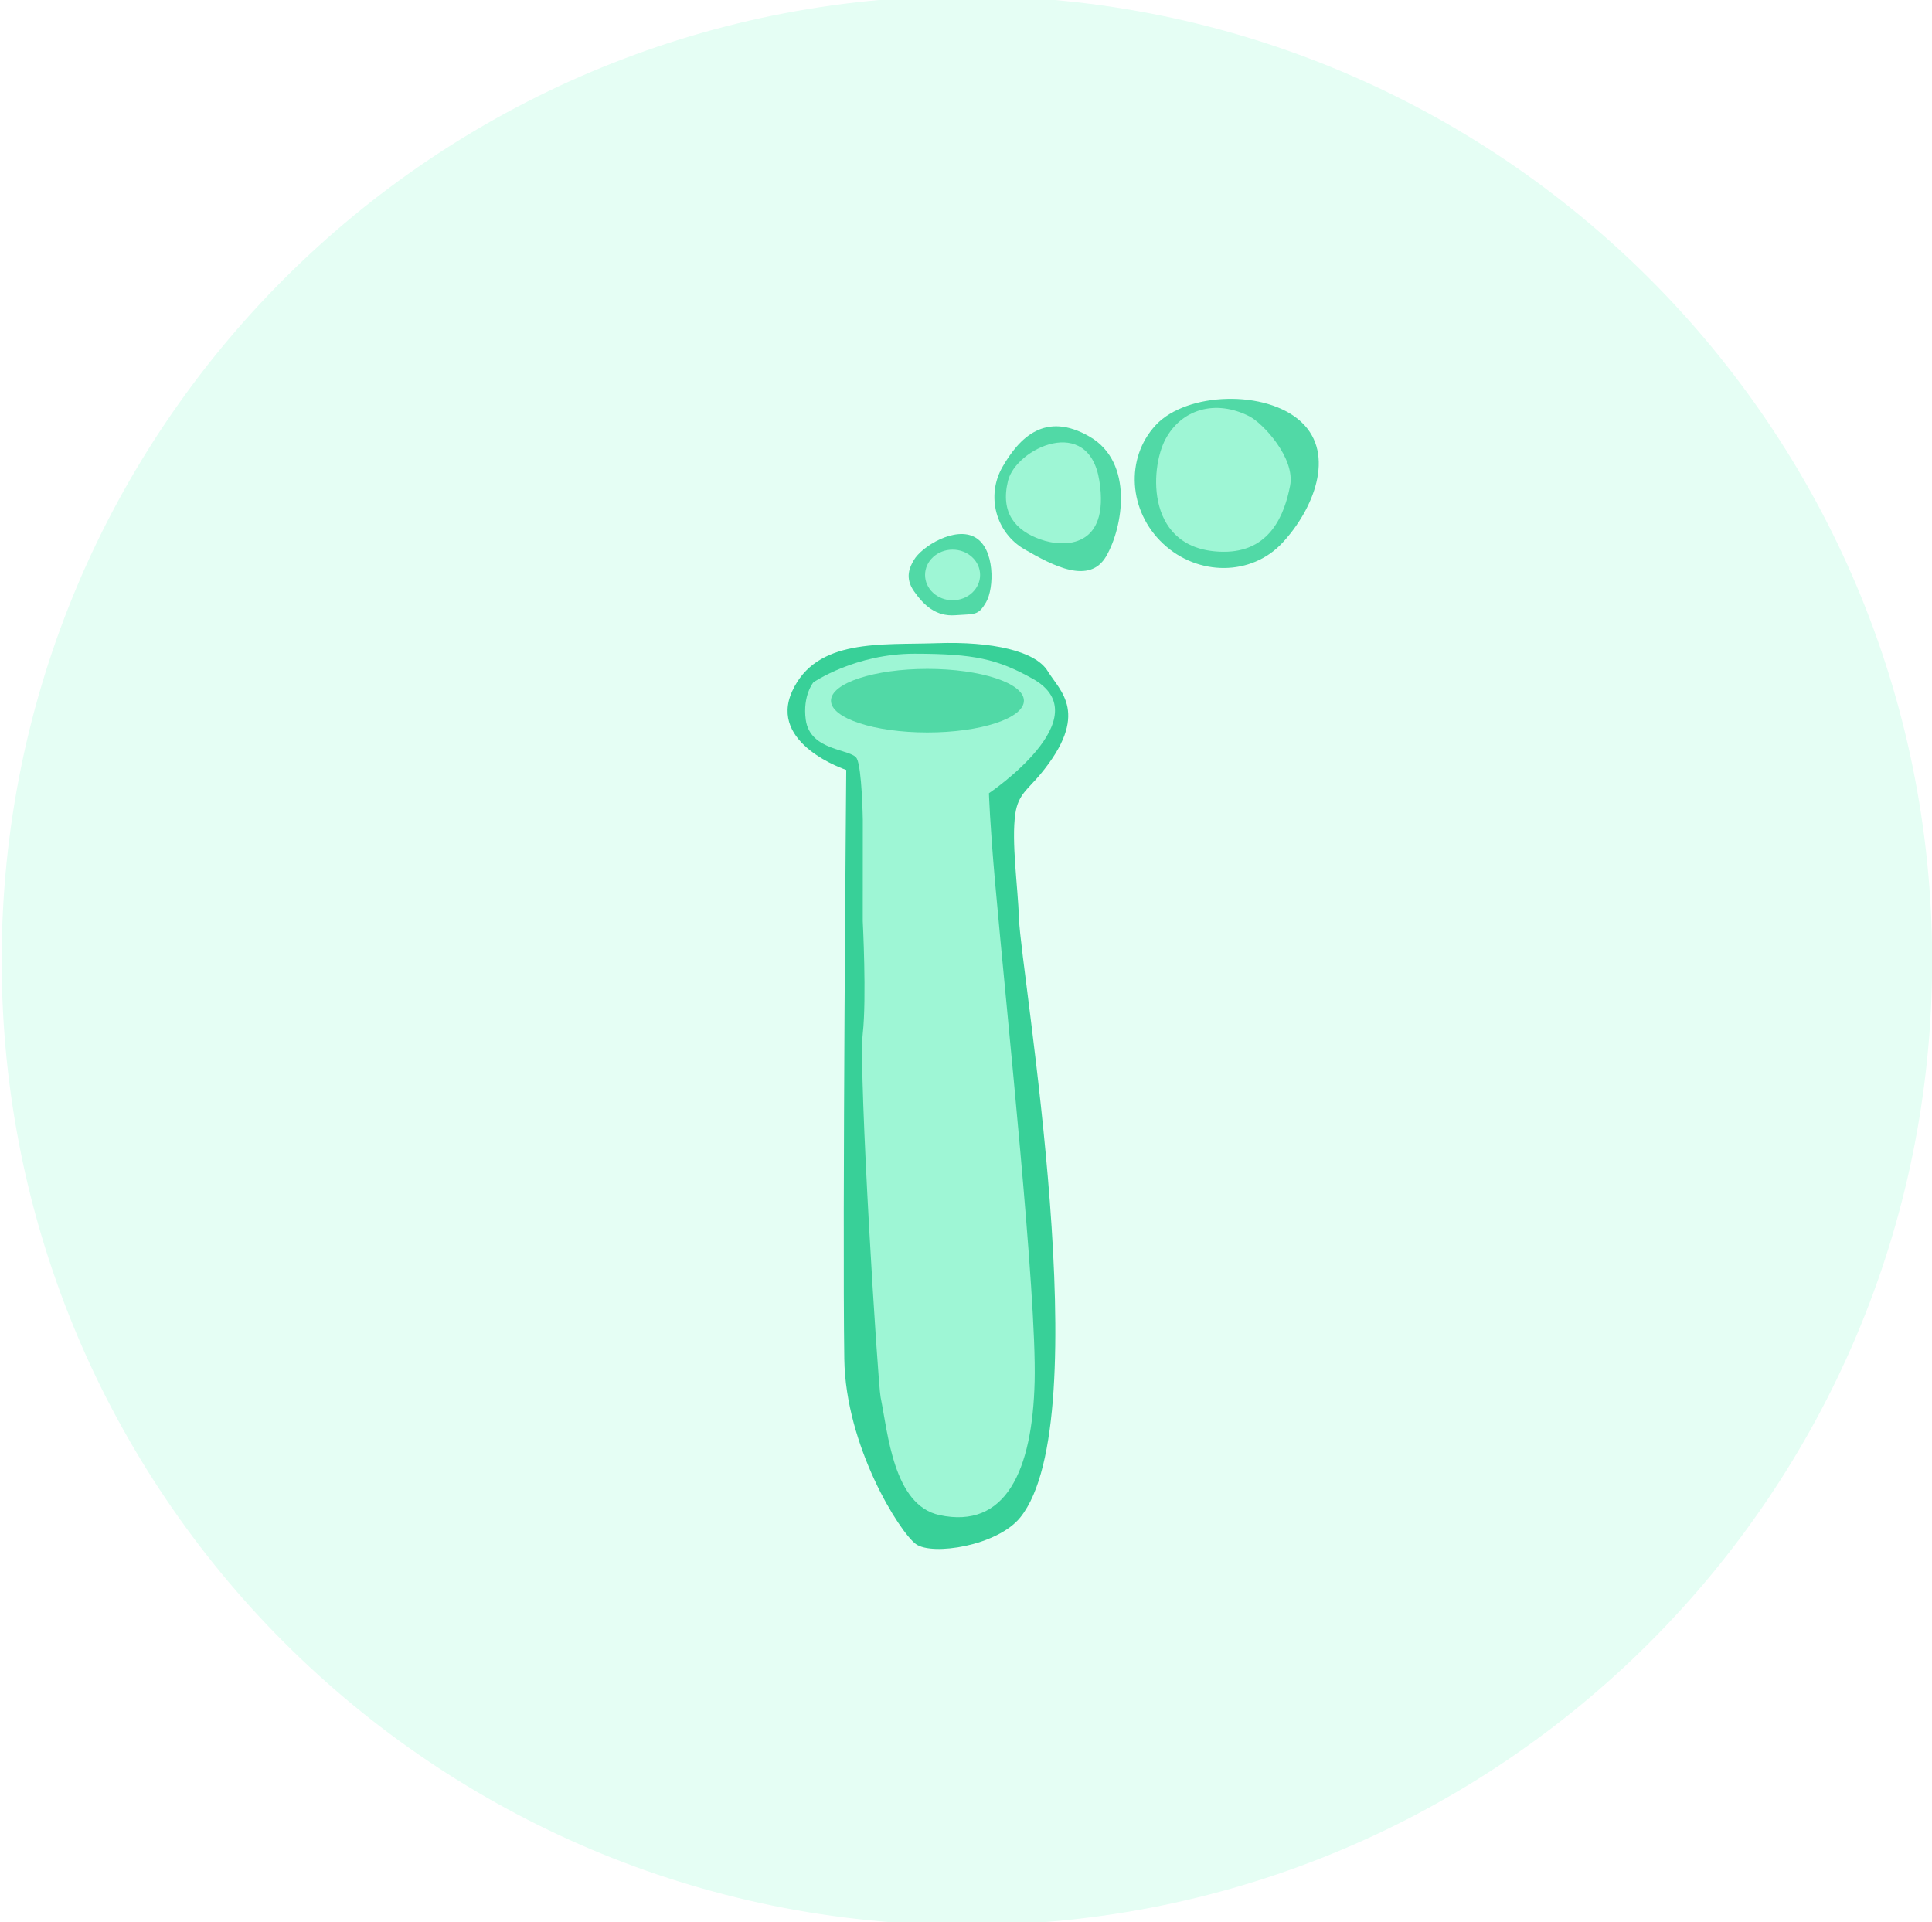
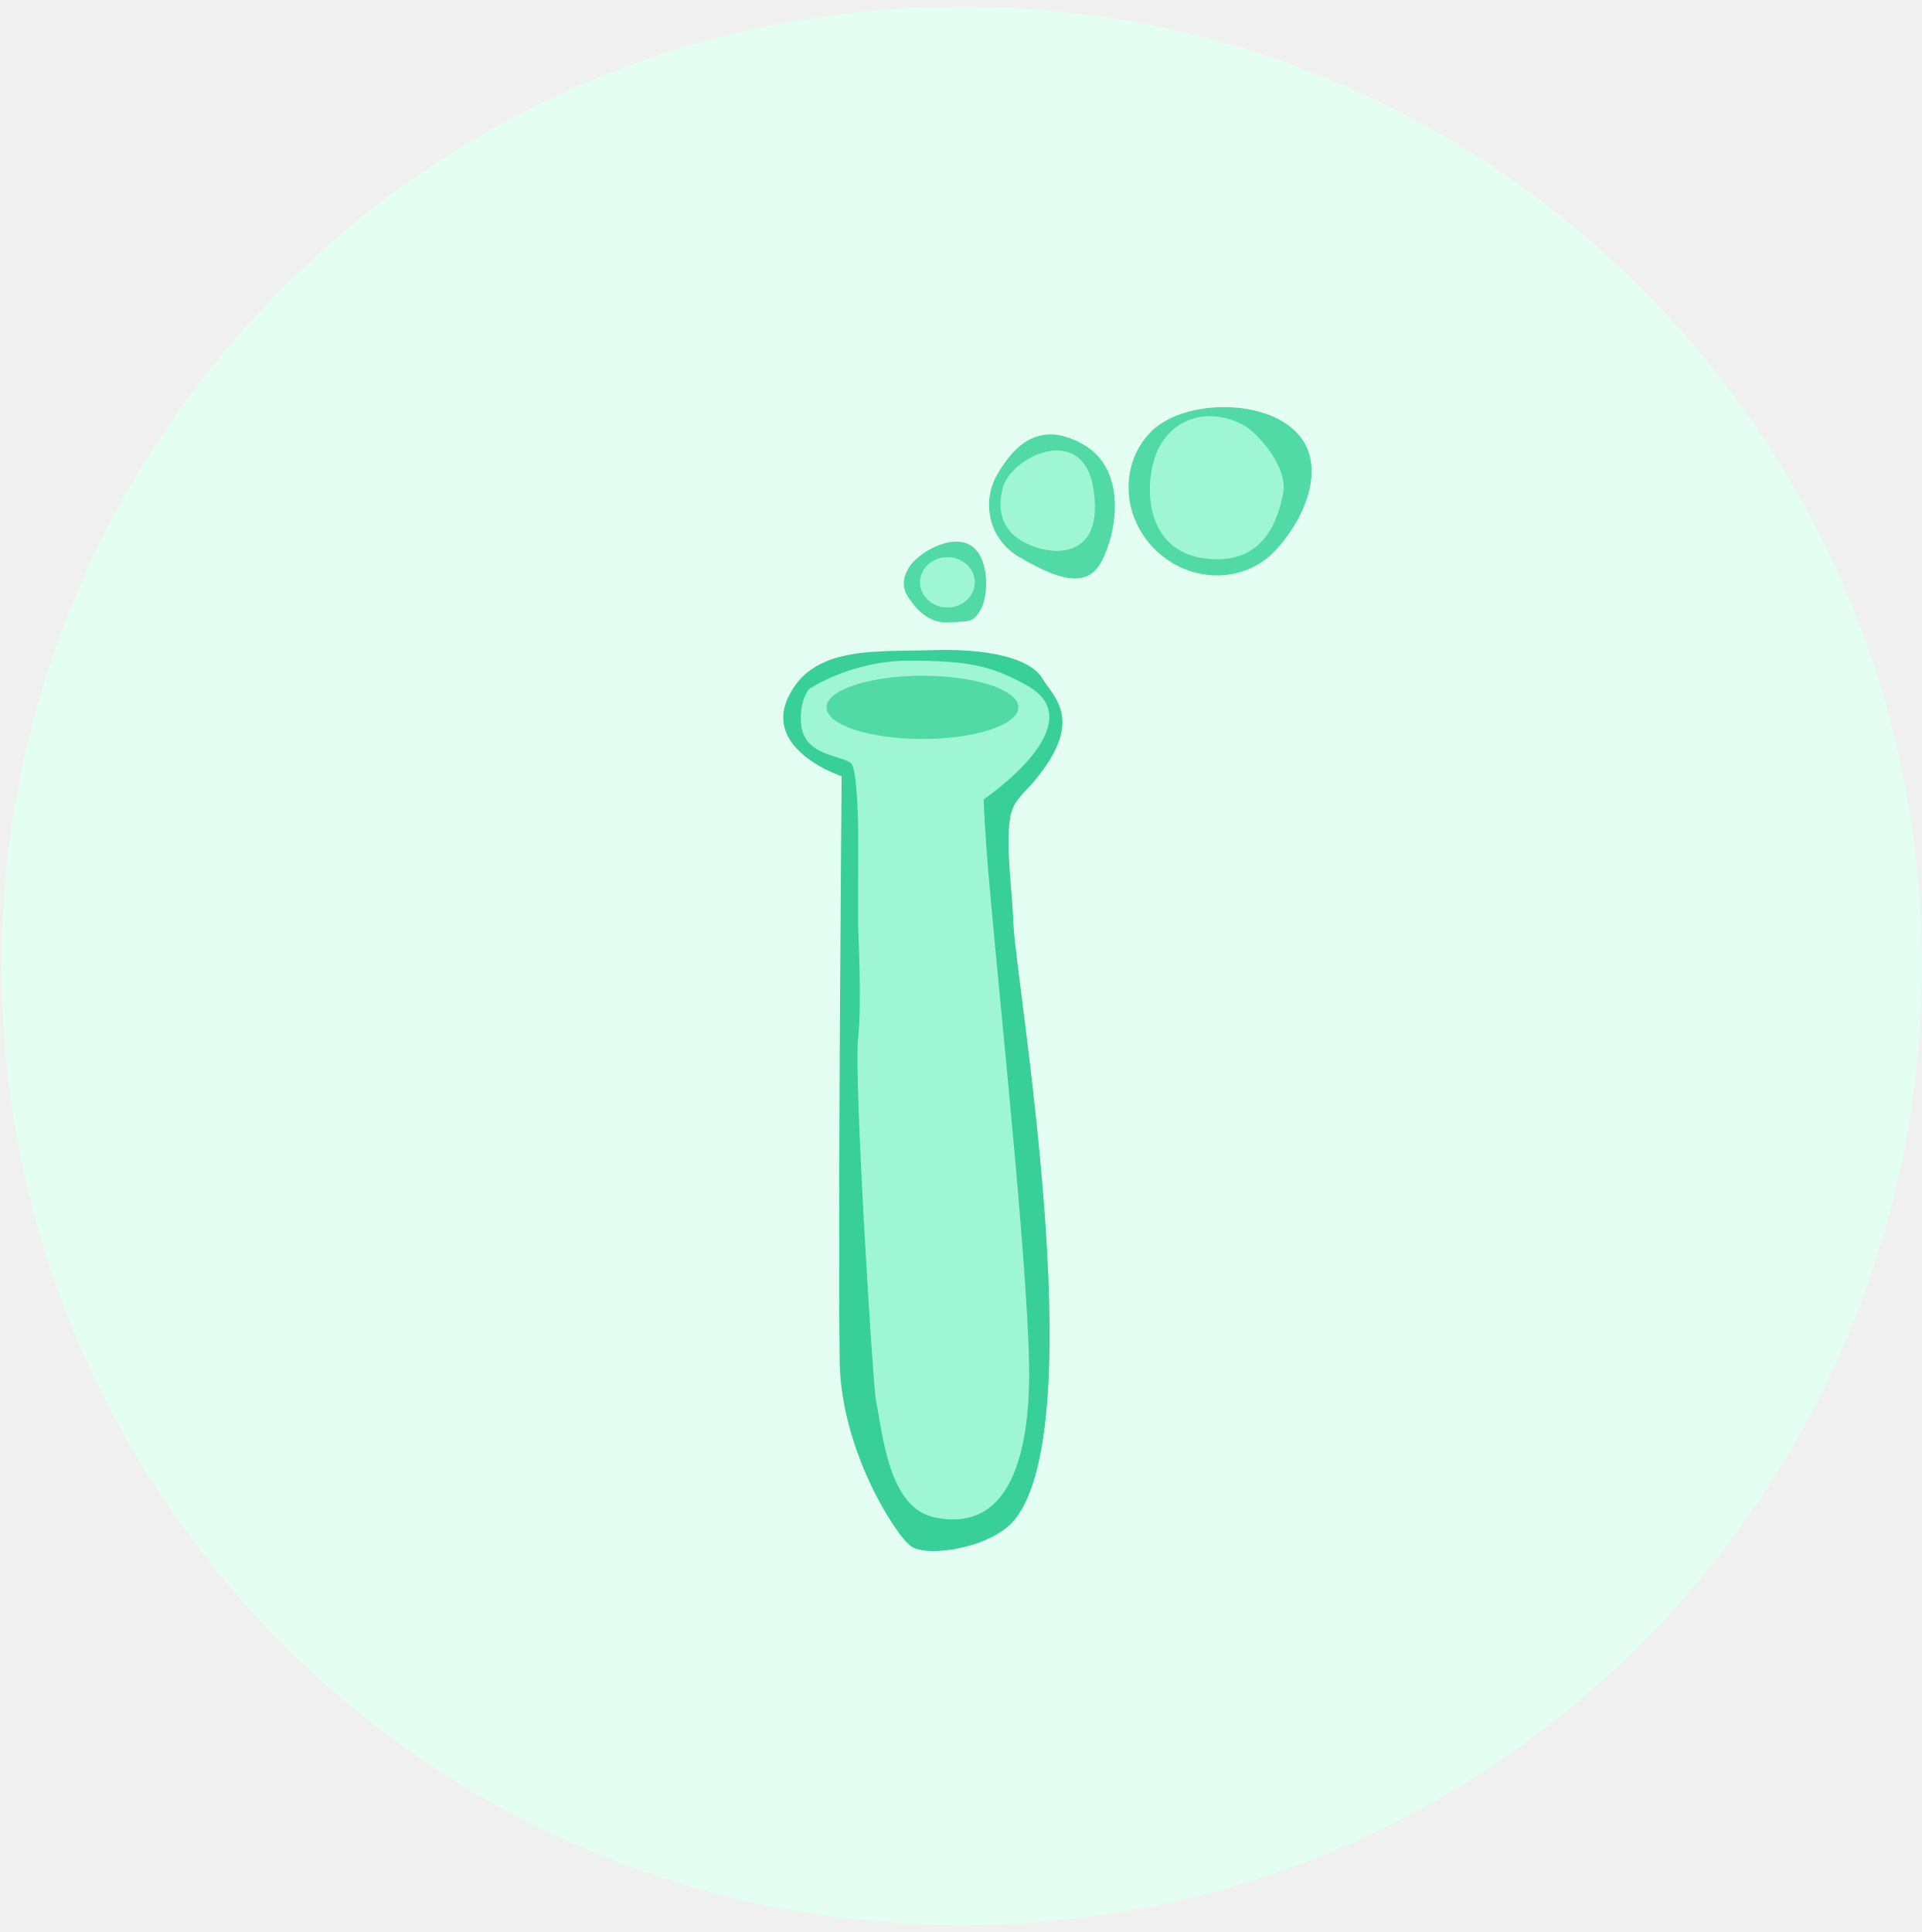
- <svg xmlns="http://www.w3.org/2000/svg" width="183px" height="182px" viewBox="0 0 183 182" version="1.1">
-   <defs />
-   <g id="Page-1" stroke="none" stroke-width="1" fill="none" fill-rule="evenodd">
-     <g id="Upcase---Explore" transform="translate(-571, -1151)">
-       <rect id="Rectangle-352" fill="#FFFFFF" x="-11" y="8" width="1140" height="2811" />
-       <g id="grid" transform="translate(99, 889)" />
-       <g id="Topics" transform="translate(92, 857)">
-         <g id="Testing" transform="translate(479, 294)">
-           <g id="testing">
-             <g id="Group">
-               <path d="M91.586,182.351 C142.081,182.351 183.015,141.446 183.015,90.988 C183.015,40.53 142.081,-0.375 91.586,-0.375 C41.091,-0.375 0.158,40.53 0.158,90.988 C0.158,141.446 41.091,182.351 91.586,182.351 Z" id="Oval-219" fill="#E5FEF4" />
-               <path d="M75.037,65.469 C77.327,60.446 83.454,61.105 88.733,60.921 C94.013,60.737 98.091,61.674 99.244,63.575 C100.396,65.476 103.311,67.588 98.539,73.344 C97.365,74.76 96.438,75.243 96.172,77.072 C95.786,79.725 96.41,83.909 96.519,87.016 C96.702,92.266 104.088,134.445 96.651,143.717 C94.479,146.426 88.297,147.376 86.755,146.254 C85.213,145.132 80.091,137.004 79.972,128.717 C79.786,115.803 80.156,72.926 80.156,72.926 C80.156,72.926 72.746,70.493 75.037,65.469 Z" id="Path-76" fill="#38D098" />
-               <path d="M86.64,61.919 C81.006,61.913 77.046,64.629 77.046,64.629 C77.046,64.629 76.009,65.874 76.321,68.174 C76.731,71.19 80.667,70.912 81.158,71.846 C81.648,72.78 81.725,77.644 81.725,77.644 L81.72,87.242 C81.72,87.242 82.096,94.549 81.72,97.902 C81.303,101.61 83.147,131.052 83.413,132.353 C84.104,135.723 84.618,142.565 88.98,143.507 C95.239,144.858 97.796,139.352 98.002,130.831 C98.201,122.554 95.405,96.543 94.247,83.481 C93.761,78.005 93.673,75.133 93.673,75.133 C93.673,75.133 104.354,67.935 97.81,64.285 C94.466,62.42 92.275,61.924 86.64,61.919 Z" id="Path-590" fill="#9EF6D5" />
-               <ellipse id="Oval-10" fill="#51D9A6" cx="87.848" cy="66.368" rx="9.137" ry="3.011" />
-               <path d="M104.786,52.675 C106.369,49.933 107.426,43.791 103.207,41.355 C98.988,38.92 96.546,41.469 94.963,44.211 C93.38,46.953 94.311,50.454 97.043,52.032 C99.775,53.609 103.203,55.417 104.786,52.675 Z" id="Oval-12" fill="#51D9A6" />
-               <path d="M93.411,57.025 C94.172,55.706 94.258,51.989 92.373,50.901 C90.488,49.813 87.312,51.746 86.551,53.064 C86.184,53.701 85.665,54.713 86.581,56.012 C87.497,57.312 88.633,58.415 90.497,58.273 C92.361,58.132 92.649,58.343 93.411,57.025 Z" id="Oval-13" fill="#51D9A6" />
-               <path d="M123.255,39.964 C119.947,36.879 112.4,37.125 109.48,40.256 C106.561,43.387 106.876,48.426 110.184,51.511 C113.492,54.595 118.54,54.558 121.46,51.427 C124.379,48.296 126.563,43.049 123.255,39.964 Z" id="Oval-11" fill="#51D9A6" />
-               <path d="M90.229,56.857 C91.669,56.857 92.836,55.783 92.836,54.459 C92.836,53.134 91.669,52.061 90.229,52.061 C88.79,52.061 87.623,53.134 87.623,54.459 C87.623,55.783 88.79,56.857 90.229,56.857 Z" id="Oval-222" fill="#9EF6D5" />
-               <path d="M95.479,45.539 C94.726,48.606 96.214,50.25 98.524,51.082 C100.835,51.914 105.132,51.898 104.132,45.539 C103.133,39.18 96.232,42.472 95.479,45.539 Z" id="Path-43" fill="#9EF6D5" />
-               <path d="M122.197,46.013 C122.711,43.371 119.598,40.073 118.349,39.436 C115.125,37.79 111.907,38.763 110.395,41.595 C108.883,44.427 108.521,52.189 115.856,52.263 C120.35,52.308 121.684,48.656 122.197,46.013 Z" id="Path-44" fill="#9EF6D5" />
-             </g>
-           </g>
-         </g>
-       </g>
+ <svg xmlns="http://www.w3.org/2000/svg" width="183" height="184" viewBox="0 0 183 184">
+   <g fill="none" fill-rule="evenodd">
+     <g>
+       <path d="M91.586 183.35c50.495 0 91.43-40.904 91.43-91.362 0-50.458-40.935-91.363-91.43-91.363C41.09.625.158 41.53.158 91.988S41.09 183.35 91.586 183.35z" fill="#E5FEF4" />
+       <path d="M75.037 66.47c2.29-5.024 8.417-4.365 13.696-4.55 5.28-.183 9.358.754 10.51 2.655 1.153 1.9 4.068 4.013-.704 9.77-1.175 1.415-2.102 1.898-2.368 3.727-.386 2.653.238 6.837.347 9.944.182 5.25 7.568 47.43.13 56.7-2.17 2.71-8.353 3.66-9.895 2.538-1.542-1.122-6.664-9.25-6.783-17.537-.186-12.914.184-55.79.184-55.79s-7.41-2.434-5.12-7.458z" fill="#38D098" />
+       <path d="M86.64 62.92c-5.634-.007-9.594 2.71-9.594 2.71s-1.037 1.244-.725 3.544c.41 3.016 4.347 2.738 4.838 3.672.49.934.567 5.798.567 5.798l-.005 9.598s.376 7.307 0 10.66c-.417 3.708 1.427 33.15 1.693 34.45.69 3.37 1.205 10.213 5.567 11.155 6.26 1.35 8.816-4.155 9.022-12.676.2-8.276-2.597-34.287-3.755-47.35-.486-5.475-.574-8.347-.574-8.347s10.68-7.198 4.137-10.848c-3.344-1.865-5.535-2.36-11.17-2.366z" fill="#9EF6D5" />
+       <ellipse fill="#51D9A6" cx="87.848" cy="67.368" rx="9.137" ry="3.011" />
+       <path d="M104.786 53.675c1.583-2.742 2.64-8.884-1.58-11.32-4.218-2.435-6.66.114-8.243 2.856-1.583 2.743-.652 6.244 2.08 7.822 2.732 1.577 6.16 3.385 7.743.643z" fill="#51D9A6" />
+       <path d="M93.41 58.025c.762-1.32.848-5.036-1.037-6.124-1.885-1.087-5.06.846-5.822 2.164-.366.637-.885 1.65.03 2.948.917 1.3 2.053 2.403 3.917 2.26 1.864-.14 2.152.07 2.914-1.247z" fill="#51D9A6" />
+       <path d="M123.255 40.964c-3.308-3.085-10.855-2.84-13.775.292-2.92 3.13-2.604 8.17.704 11.255 3.308 3.085 8.356 3.048 11.276-.083 2.92-3.13 5.103-8.378 1.795-11.463z" fill="#51D9A6" />
+       <path d="M90.23 57.857c1.44 0 2.606-1.074 2.606-2.398 0-1.326-1.167-2.4-2.607-2.4-1.44 0-2.607 1.074-2.607 2.4 0 1.323 1.167 2.397 2.606 2.397z" fill="#9EF6D5" />
+       <path d="M95.48 46.54c-.754 3.066.734 4.71 3.044 5.542 2.31.832 6.608.816 5.608-5.543-1-6.36-7.9-3.068-8.653 0z" fill="#9EF6D5" />
+       <path d="M122.197 47.013c.514-2.642-2.6-5.94-3.848-6.577-3.225-1.646-6.443-.673-7.955 2.16-1.512 2.83-1.874 10.593 5.46 10.667 4.495.045 5.83-3.607 6.342-6.25z" fill="#9EF6D5" />
    </g>
  </g>
</svg>
